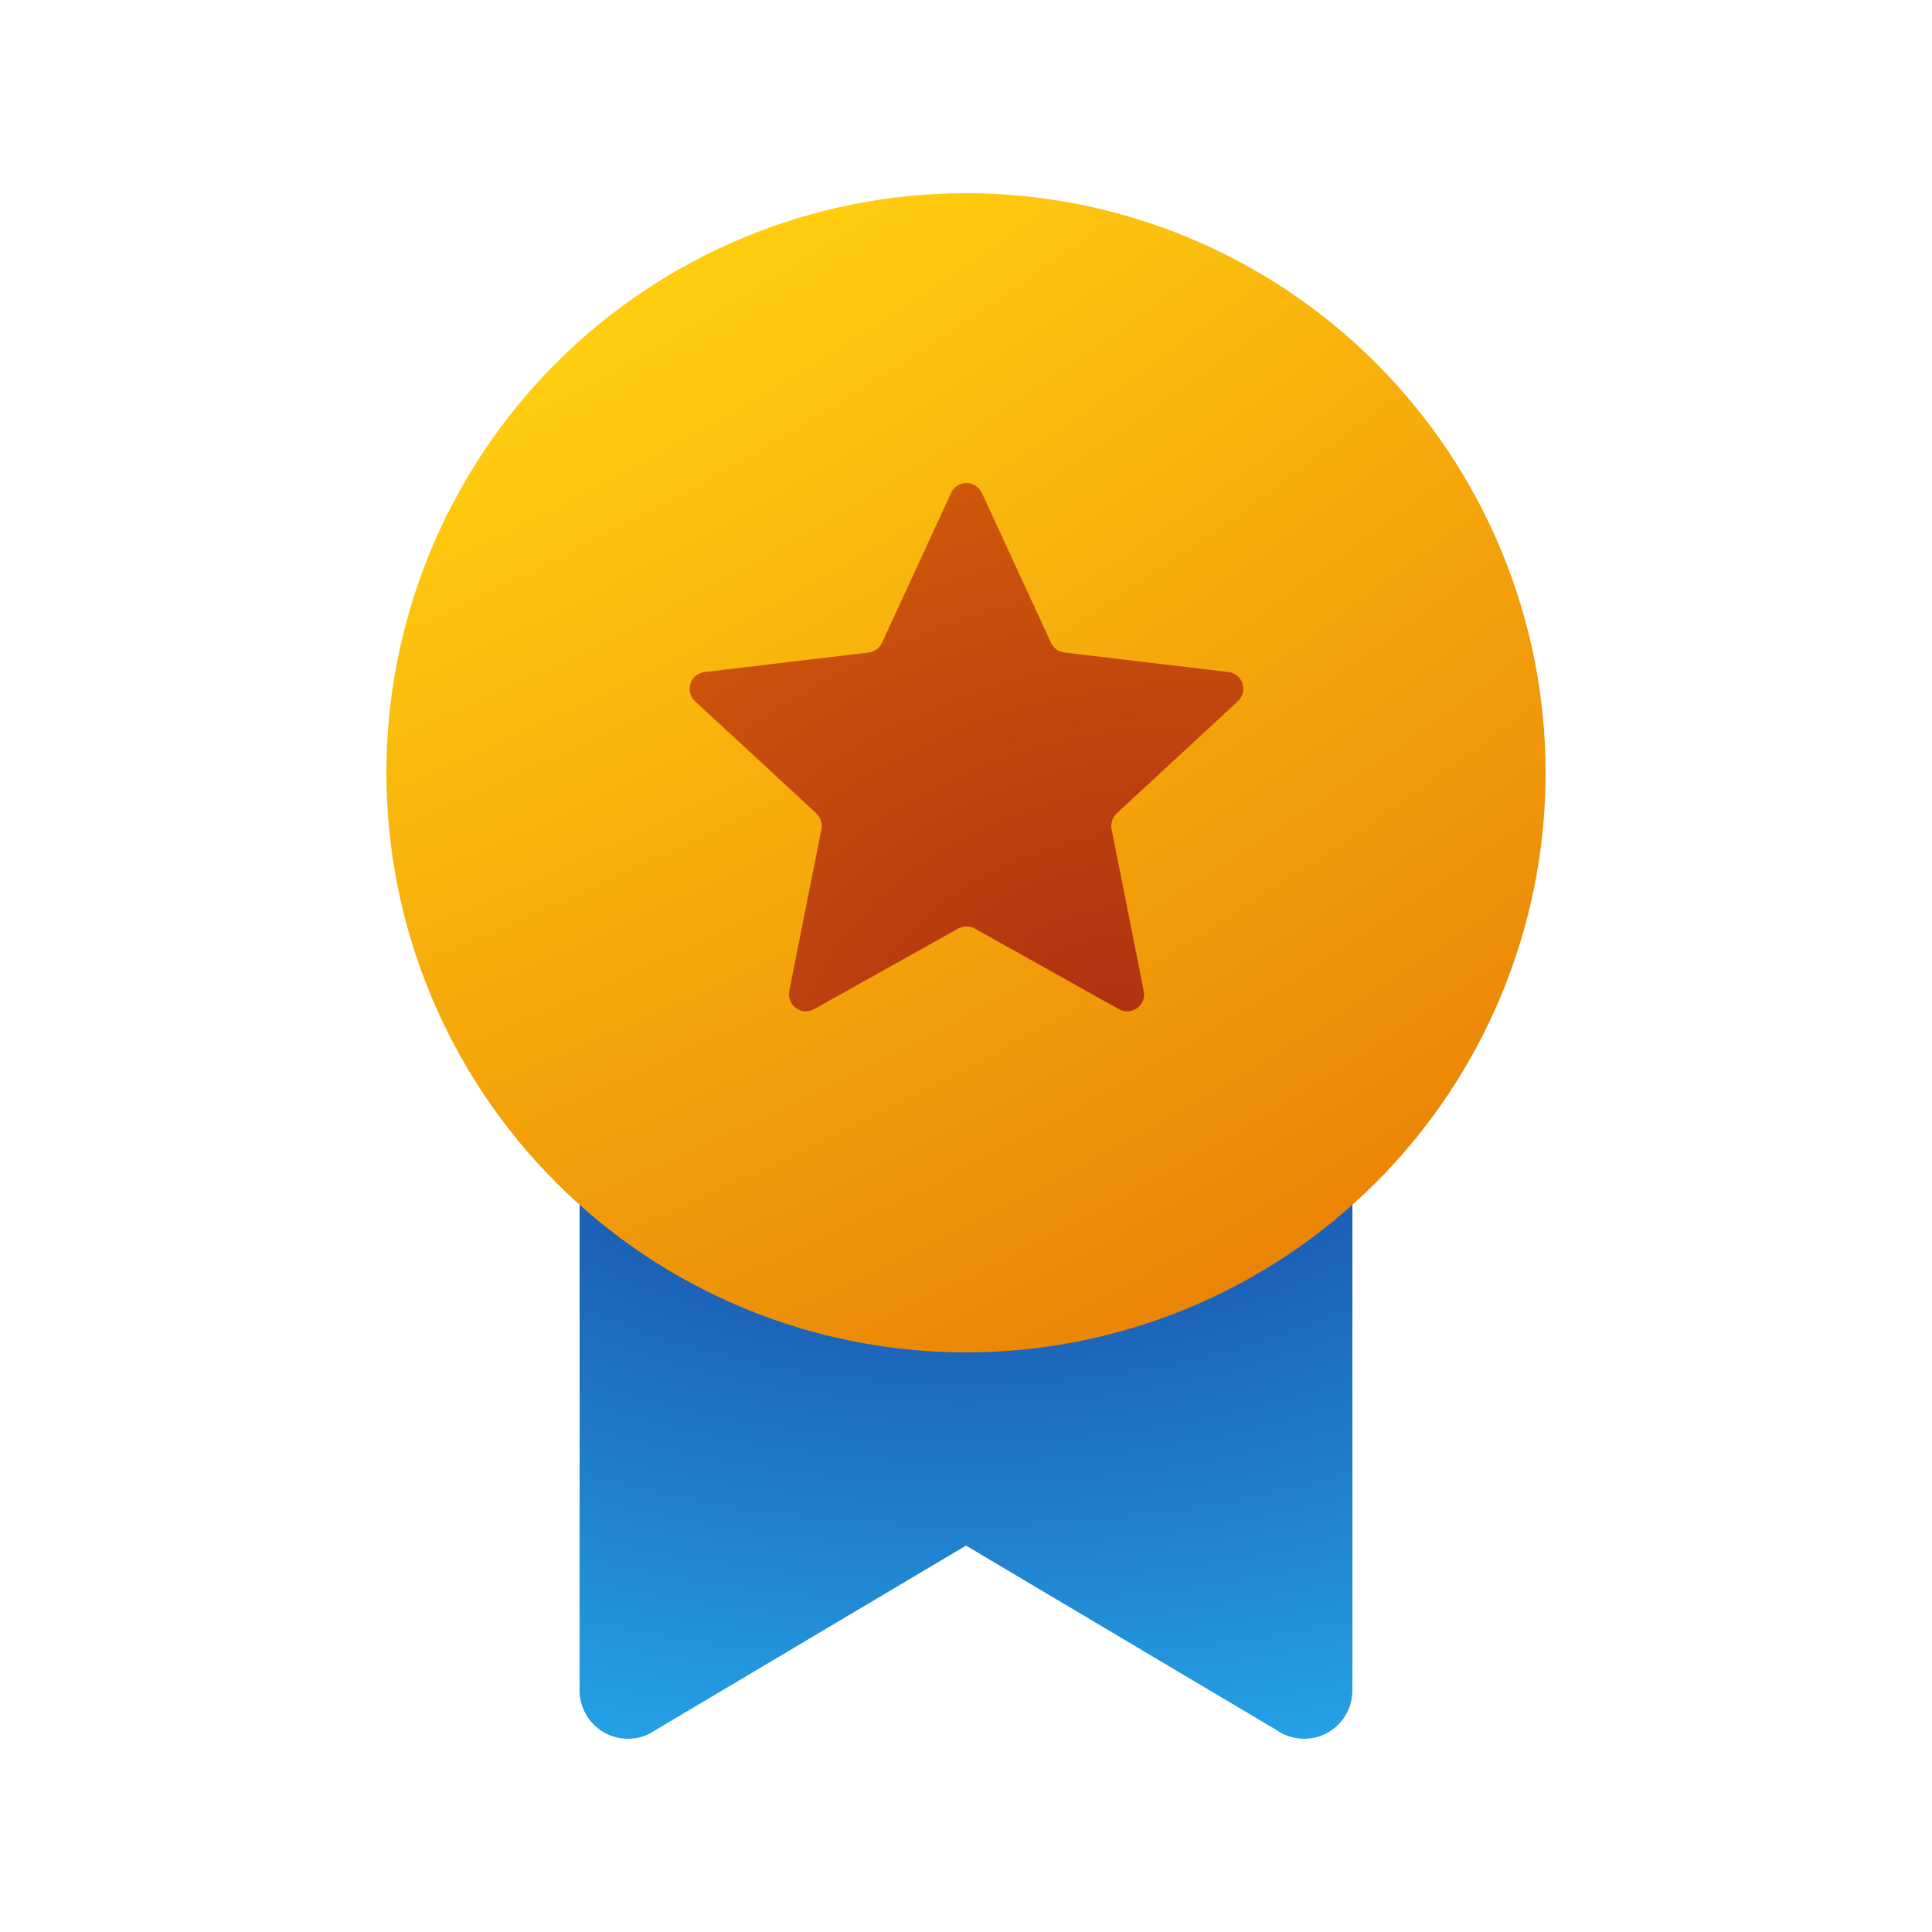
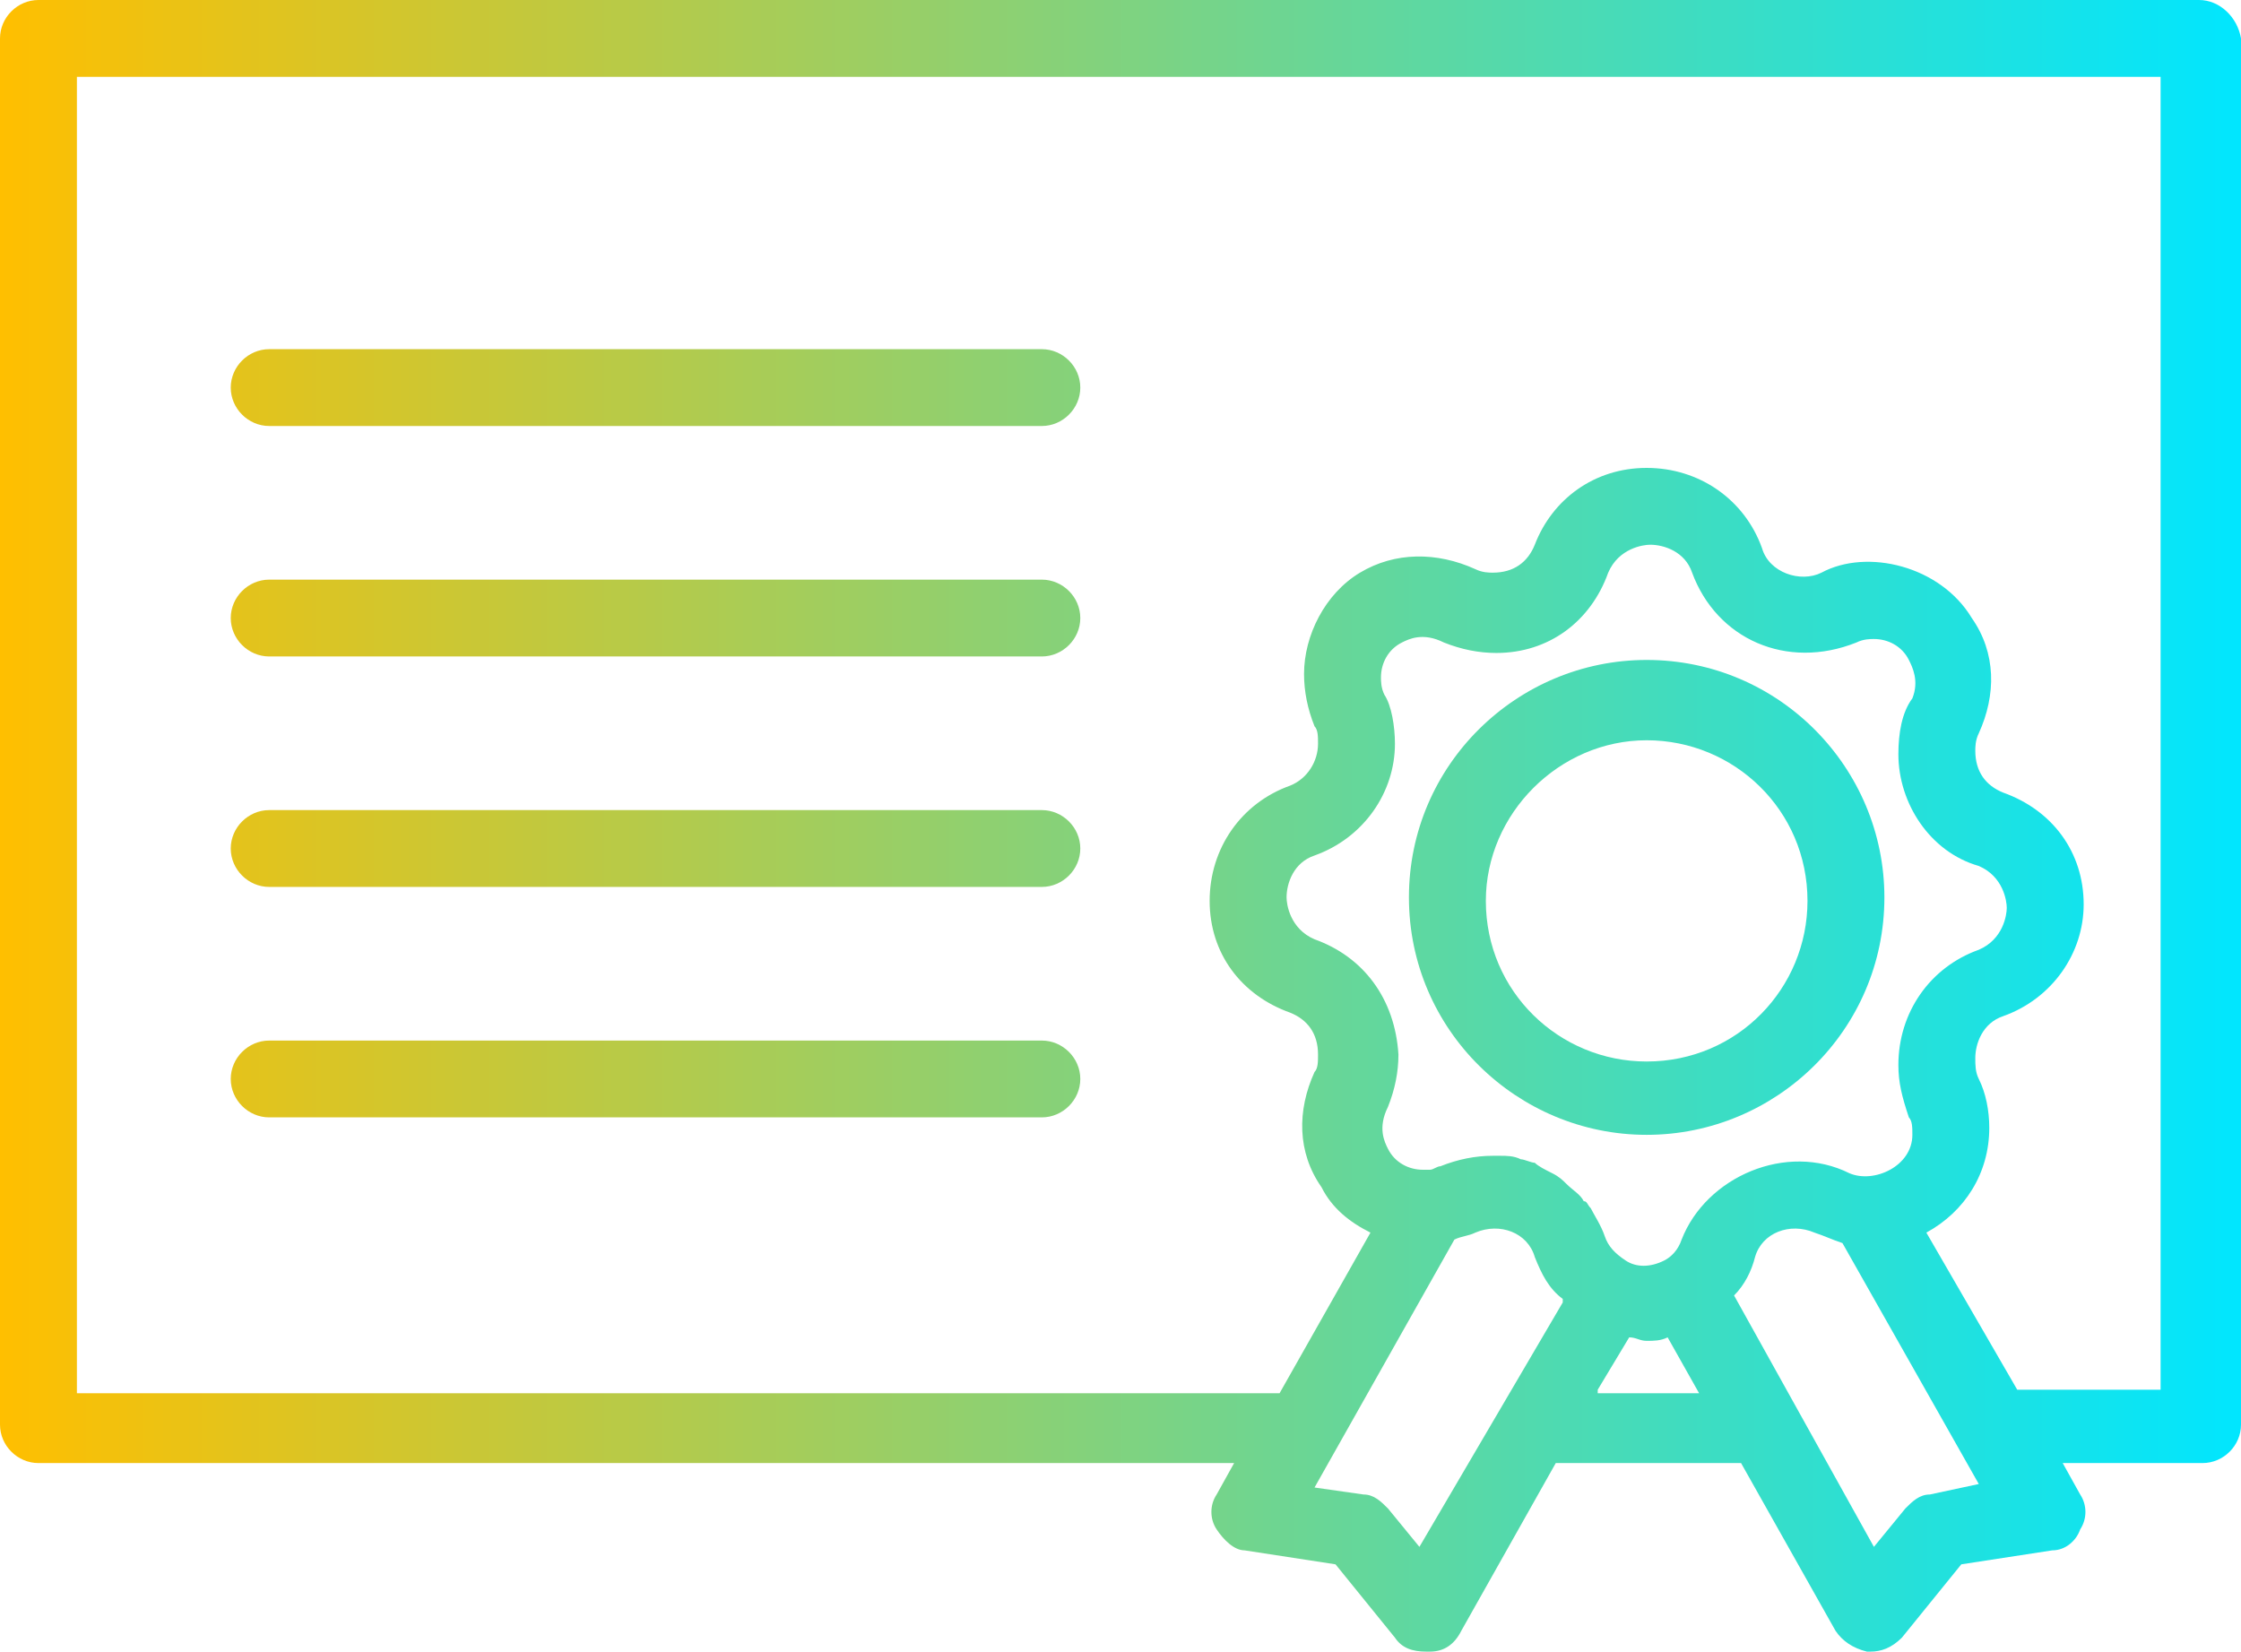
- <svg xmlns="http://www.w3.org/2000/svg" width="120" height="120" viewBox="0 0 120 120" fill="none">
-   <path d="M60 76.53C68.583 76.542 76.962 73.913 84 69V105C84 105.551 83.848 106.091 83.561 106.561C83.274 107.031 82.864 107.413 82.374 107.665C81.884 107.917 81.335 108.03 80.786 107.99C80.236 107.951 79.709 107.761 79.26 107.442L60 96L40.74 107.442C40.291 107.761 39.764 107.951 39.214 107.99C38.665 108.03 38.116 107.917 37.626 107.665C37.136 107.413 36.726 107.031 36.439 106.561C36.152 106.091 36 105.551 36 105V69C43.038 73.913 51.417 76.542 60 76.53Z" fill="url(#paint0_radial_50_172)" />
-   <path d="M96 48C96 57.548 92.207 66.704 85.456 73.456C78.704 80.207 69.548 84 60 84C50.452 84 41.295 80.207 34.544 73.456C27.793 66.704 24 57.548 24 48C24 38.452 27.793 29.296 34.544 22.544C41.295 15.793 50.452 12 60 12C69.548 12 78.704 15.793 85.456 22.544C92.207 29.296 96 38.452 96 48Z" fill="url(#paint1_radial_50_172)" />
-   <path d="M60.984 30.612C60.9 30.43 60.766 30.275 60.596 30.167C60.427 30.058 60.231 30.001 60.03 30.001C59.829 30.001 59.633 30.058 59.463 30.167C59.294 30.275 59.16 30.43 59.076 30.612L54.78 39.93C54.702 40.091 54.586 40.23 54.441 40.334C54.297 40.439 54.129 40.506 53.952 40.53L43.758 41.742C43.559 41.766 43.371 41.846 43.217 41.974C43.062 42.101 42.947 42.27 42.886 42.46C42.824 42.651 42.818 42.855 42.868 43.049C42.918 43.242 43.023 43.418 43.17 43.554L50.706 50.52C50.836 50.644 50.933 50.798 50.989 50.969C51.044 51.139 51.056 51.321 51.024 51.498L49.02 61.56C48.981 61.757 48.999 61.961 49.072 62.148C49.145 62.334 49.27 62.496 49.432 62.614C49.594 62.733 49.787 62.802 49.987 62.814C50.187 62.825 50.387 62.78 50.562 62.682L59.52 57.672C59.677 57.588 59.852 57.544 60.03 57.544C60.208 57.544 60.383 57.588 60.54 57.672L69.498 62.682C70.278 63.12 71.214 62.442 71.04 61.56L69.042 51.498C69.01 51.321 69.022 51.139 69.077 50.969C69.133 50.798 69.23 50.644 69.36 50.52L76.89 43.554C77.037 43.418 77.141 43.242 77.192 43.049C77.242 42.855 77.236 42.651 77.174 42.46C77.113 42.27 76.998 42.101 76.843 41.974C76.689 41.846 76.501 41.766 76.302 41.742L66.114 40.53C65.936 40.507 65.767 40.44 65.621 40.336C65.475 40.231 65.358 40.091 65.28 39.93L60.984 30.612Z" fill="url(#paint2_radial_50_172)" />
+ <svg xmlns="http://www.w3.org/2000/svg" width="829" height="611" viewBox="0 0 829 611" fill="none">
+   <path d="M813.481 0H14.226C6.466 0 0 6.459 0 14.209V527.036C0 534.786 6.466 541.245 14.226 541.245H456.532L450.066 552.871C447.479 556.746 447.479 561.913 450.066 565.789C452.652 569.664 456.532 573.539 460.412 573.539L494.037 578.706L516.023 605.833C518.61 609.708 522.49 611 527.663 611H528.956C534.129 611 538.009 608.416 540.596 603.249L575.515 541.245H644.059L678.978 603.249C681.565 607.125 685.445 609.708 690.618 611H691.911C695.791 611 699.671 609.708 703.551 605.833L725.537 578.706L759.162 573.539C764.335 573.539 768.215 569.664 769.509 565.789C772.095 561.913 772.095 556.746 769.509 552.871L763.042 541.245H814.774C822.534 541.245 829 534.786 829 527.036V14.209C827.707 6.459 821.24 0 813.481 0ZM486.278 347.482C477.225 343.607 475.931 334.564 475.931 331.981C475.931 326.814 478.518 319.063 486.278 316.48C504.384 310.021 516.023 293.228 516.023 275.144C516.023 268.685 514.73 260.934 512.144 257.059C510.85 254.476 510.85 251.892 510.85 250.6C510.85 245.433 513.437 240.266 518.61 237.683C521.197 236.391 526.37 233.808 534.129 237.683C540.596 240.266 547.062 241.558 553.529 241.558C572.928 241.558 588.448 229.932 594.914 211.848C598.794 202.806 607.847 201.514 610.434 201.514C615.607 201.514 623.367 204.097 625.953 211.848C635.006 236.391 660.872 248.017 686.738 237.683C689.325 236.391 691.911 236.391 693.204 236.391C698.378 236.391 703.551 238.975 706.137 244.142C707.431 246.725 710.017 251.892 707.431 258.351C703.551 263.518 702.257 271.268 702.257 279.019C702.257 297.104 713.897 315.188 732.003 320.355C741.056 324.23 742.349 333.273 742.349 335.856C742.349 338.44 741.056 347.482 732.003 351.357C713.897 357.816 702.257 374.609 702.257 393.985C702.257 400.444 703.551 405.611 706.137 413.361C707.431 414.653 707.431 417.237 707.431 419.82C707.431 431.446 693.204 437.905 684.151 434.03C660.872 422.404 631.126 435.321 622.073 458.573C620.78 462.448 618.193 465.032 615.607 466.323C610.434 468.907 605.261 468.907 601.381 466.323C597.501 463.74 594.914 461.156 593.621 457.281C592.328 453.406 589.741 449.531 588.448 446.947C587.154 445.655 587.154 444.364 585.861 444.364C584.568 441.78 581.981 440.488 579.395 437.905C578.101 436.613 576.808 435.321 574.222 434.03C571.635 432.738 569.048 431.446 567.755 430.154C566.462 430.154 563.875 428.863 562.582 428.863C559.995 427.571 557.409 427.571 554.822 427.571C553.529 427.571 553.529 427.571 552.236 427.571C545.769 427.571 539.303 428.863 532.836 431.446C531.543 431.446 530.25 432.738 528.956 432.738C527.663 432.738 527.663 432.738 526.37 432.738C521.197 432.738 516.023 430.154 513.437 424.987C512.144 422.404 509.557 417.237 513.437 409.486C516.023 403.027 517.317 396.569 517.317 390.11C516.023 369.442 504.384 353.941 486.278 347.482ZM525.076 572.247L513.437 558.038C510.85 555.455 508.264 552.871 504.384 552.871L486.278 550.288L538.009 458.573C540.596 457.281 543.183 457.281 545.769 455.989C554.822 452.114 565.168 455.989 567.755 465.032C570.342 471.49 572.928 476.657 578.101 480.533C578.101 480.533 578.101 480.533 578.101 481.824L525.076 572.247ZM591.034 514.118L602.674 494.742C605.261 494.742 606.554 496.034 609.14 496.034C611.727 496.034 614.314 496.034 616.9 494.742L628.54 515.41H591.034V514.118ZM713.897 552.871C710.017 552.871 707.431 555.455 704.844 558.038L693.204 572.247L641.473 479.241C645.353 475.366 647.939 470.199 649.233 465.032C651.819 455.989 662.165 452.114 671.218 455.989C675.098 457.281 677.685 458.573 681.565 459.865L732.003 548.996L713.897 552.871ZM799.254 514.118H746.229L712.604 455.989C726.83 448.239 735.883 434.03 735.883 417.237C735.883 410.778 734.59 404.319 732.003 399.152C730.71 396.569 730.71 393.985 730.71 391.402C730.71 386.235 733.296 378.484 741.056 375.901C759.162 369.442 770.802 352.649 770.802 334.564C770.802 315.188 759.162 299.687 741.056 293.228C734.59 290.645 730.71 285.478 730.71 277.727C730.71 276.436 730.71 273.852 732.003 271.268C738.47 257.059 738.47 241.558 729.417 228.641C717.777 209.264 690.618 202.806 673.805 211.848C666.045 215.723 654.406 211.848 651.819 202.805C645.353 184.721 628.54 173.095 609.14 173.095C589.741 173.095 574.222 184.721 567.755 201.514C565.168 207.972 559.995 211.848 552.236 211.848C550.942 211.848 548.356 211.848 545.769 210.556C531.543 204.097 516.023 204.097 503.091 211.848C490.158 219.598 482.398 235.099 482.398 249.309C482.398 255.767 483.691 262.226 486.278 268.685C487.571 269.977 487.571 272.56 487.571 275.144C487.571 281.603 483.691 288.061 477.225 290.645C459.119 297.104 447.479 313.896 447.479 333.273C447.479 352.649 459.119 368.15 477.225 374.609C483.691 377.192 487.571 382.359 487.571 390.11C487.571 392.693 487.571 395.277 486.278 396.569C479.811 410.778 479.811 426.279 488.864 439.197C492.744 446.947 499.211 452.114 506.97 455.989L473.345 515.41H28.452V28.419H799.254V514.118Z" fill="url(#paint0_linear_68_252)" />
+   <path d="M609.14 419.82C656.992 419.82 697.084 381.068 697.084 331.981C697.084 284.186 658.285 244.142 609.14 244.142C561.289 244.142 521.196 282.894 521.196 331.981C521.196 381.068 561.289 419.82 609.14 419.82ZM609.14 273.852C641.473 273.852 668.632 299.687 668.632 333.273C668.632 365.566 642.766 392.693 609.14 392.693C576.808 392.693 549.649 366.858 549.649 333.273C549.649 300.979 576.808 273.852 609.14 273.852Z" fill="url(#paint1_linear_68_252)" />
+   <path d="M99.584 157.594H385.401C393.161 157.594 399.627 151.135 399.627 143.385C399.627 135.634 393.161 129.175 385.401 129.175H99.584C91.824 129.175 85.357 135.634 85.357 143.385C85.357 151.135 91.824 157.594 99.584 157.594Z" fill="url(#paint2_linear_68_252)" />
+   <path d="M99.584 242.85H385.401C393.161 242.85 399.627 236.391 399.627 228.641C399.627 220.89 393.161 214.431 385.401 214.431H99.584C91.824 214.431 85.357 220.89 85.357 228.641C85.357 236.391 91.824 242.85 99.584 242.85Z" fill="url(#paint3_linear_68_252)" />
+   <path d="M99.584 328.106H385.401C393.161 328.106 399.627 321.647 399.627 313.896C399.627 306.146 393.161 299.687 385.401 299.687H99.584C91.824 299.687 85.357 306.146 85.357 313.896C85.357 321.647 91.824 328.106 99.584 328.106Z" fill="url(#paint4_linear_68_252)" />
+   <path d="M99.584 413.361H385.401C393.161 413.361 399.627 406.903 399.627 399.152C399.627 391.402 393.161 384.943 385.401 384.943H99.584C91.824 384.943 85.357 391.402 85.357 399.152C85.357 406.903 91.824 413.361 99.584 413.361Z" fill="url(#paint5_linear_68_252)" />
  <defs>
-     <radialGradient id="paint0_radial_50_172" cx="0" cy="0" r="1" gradientUnits="userSpaceOnUse" gradientTransform="translate(60 62.916) rotate(90) scale(61.4652 105.955)">
-       <stop stop-color="#163697" />
-       <stop offset="1" stop-color="#29C3FF" />
-     </radialGradient>
-     <radialGradient id="paint1_radial_50_172" cx="0" cy="0" r="1" gradientUnits="userSpaceOnUse" gradientTransform="translate(-131.574 -240.001) rotate(56.615) scale(401.886 344.197)">
-       <stop offset="0.772" stop-color="#FFCD0F" />
-       <stop offset="0.991" stop-color="#E67505" />
-     </radialGradient>
-     <radialGradient id="paint2_radial_50_172" cx="0" cy="0" r="1" gradientUnits="userSpaceOnUse" gradientTransform="translate(68.628 62.82) rotate(-106.672) scale(59.9524 86.5458)">
-       <stop stop-color="#B03111" />
-       <stop offset="1" stop-color="#E67505" />
-     </radialGradient>
+     <linearGradient id="paint0_linear_68_252" x1="-1.27383e-05" y1="306.146" x2="829.968" y2="306.146" gradientUnits="userSpaceOnUse">
+       <stop stop-color="#FFBF00" />
+       <stop offset="1" stop-color="#00E6FF" />
+     </linearGradient>
+     <linearGradient id="paint1_linear_68_252" x1="-1.27383e-05" y1="306.146" x2="829.968" y2="306.146" gradientUnits="userSpaceOnUse">
+       <stop stop-color="#FFBF00" />
+       <stop offset="1" stop-color="#00E6FF" />
+     </linearGradient>
+     <linearGradient id="paint2_linear_68_252" x1="-1.27383e-05" y1="306.146" x2="829.968" y2="306.146" gradientUnits="userSpaceOnUse">
+       <stop stop-color="#FFBF00" />
+       <stop offset="1" stop-color="#00E6FF" />
+     </linearGradient>
+     <linearGradient id="paint3_linear_68_252" x1="-1.27383e-05" y1="306.146" x2="829.968" y2="306.146" gradientUnits="userSpaceOnUse">
+       <stop stop-color="#FFBF00" />
+       <stop offset="1" stop-color="#00E6FF" />
+     </linearGradient>
+     <linearGradient id="paint4_linear_68_252" x1="-1.27383e-05" y1="306.146" x2="829.968" y2="306.146" gradientUnits="userSpaceOnUse">
+       <stop stop-color="#FFBF00" />
+       <stop offset="1" stop-color="#00E6FF" />
+     </linearGradient>
+     <linearGradient id="paint5_linear_68_252" x1="-1.27383e-05" y1="306.146" x2="829.968" y2="306.146" gradientUnits="userSpaceOnUse">
+       <stop stop-color="#FFBF00" />
+       <stop offset="1" stop-color="#00E6FF" />
+     </linearGradient>
  </defs>
</svg>
